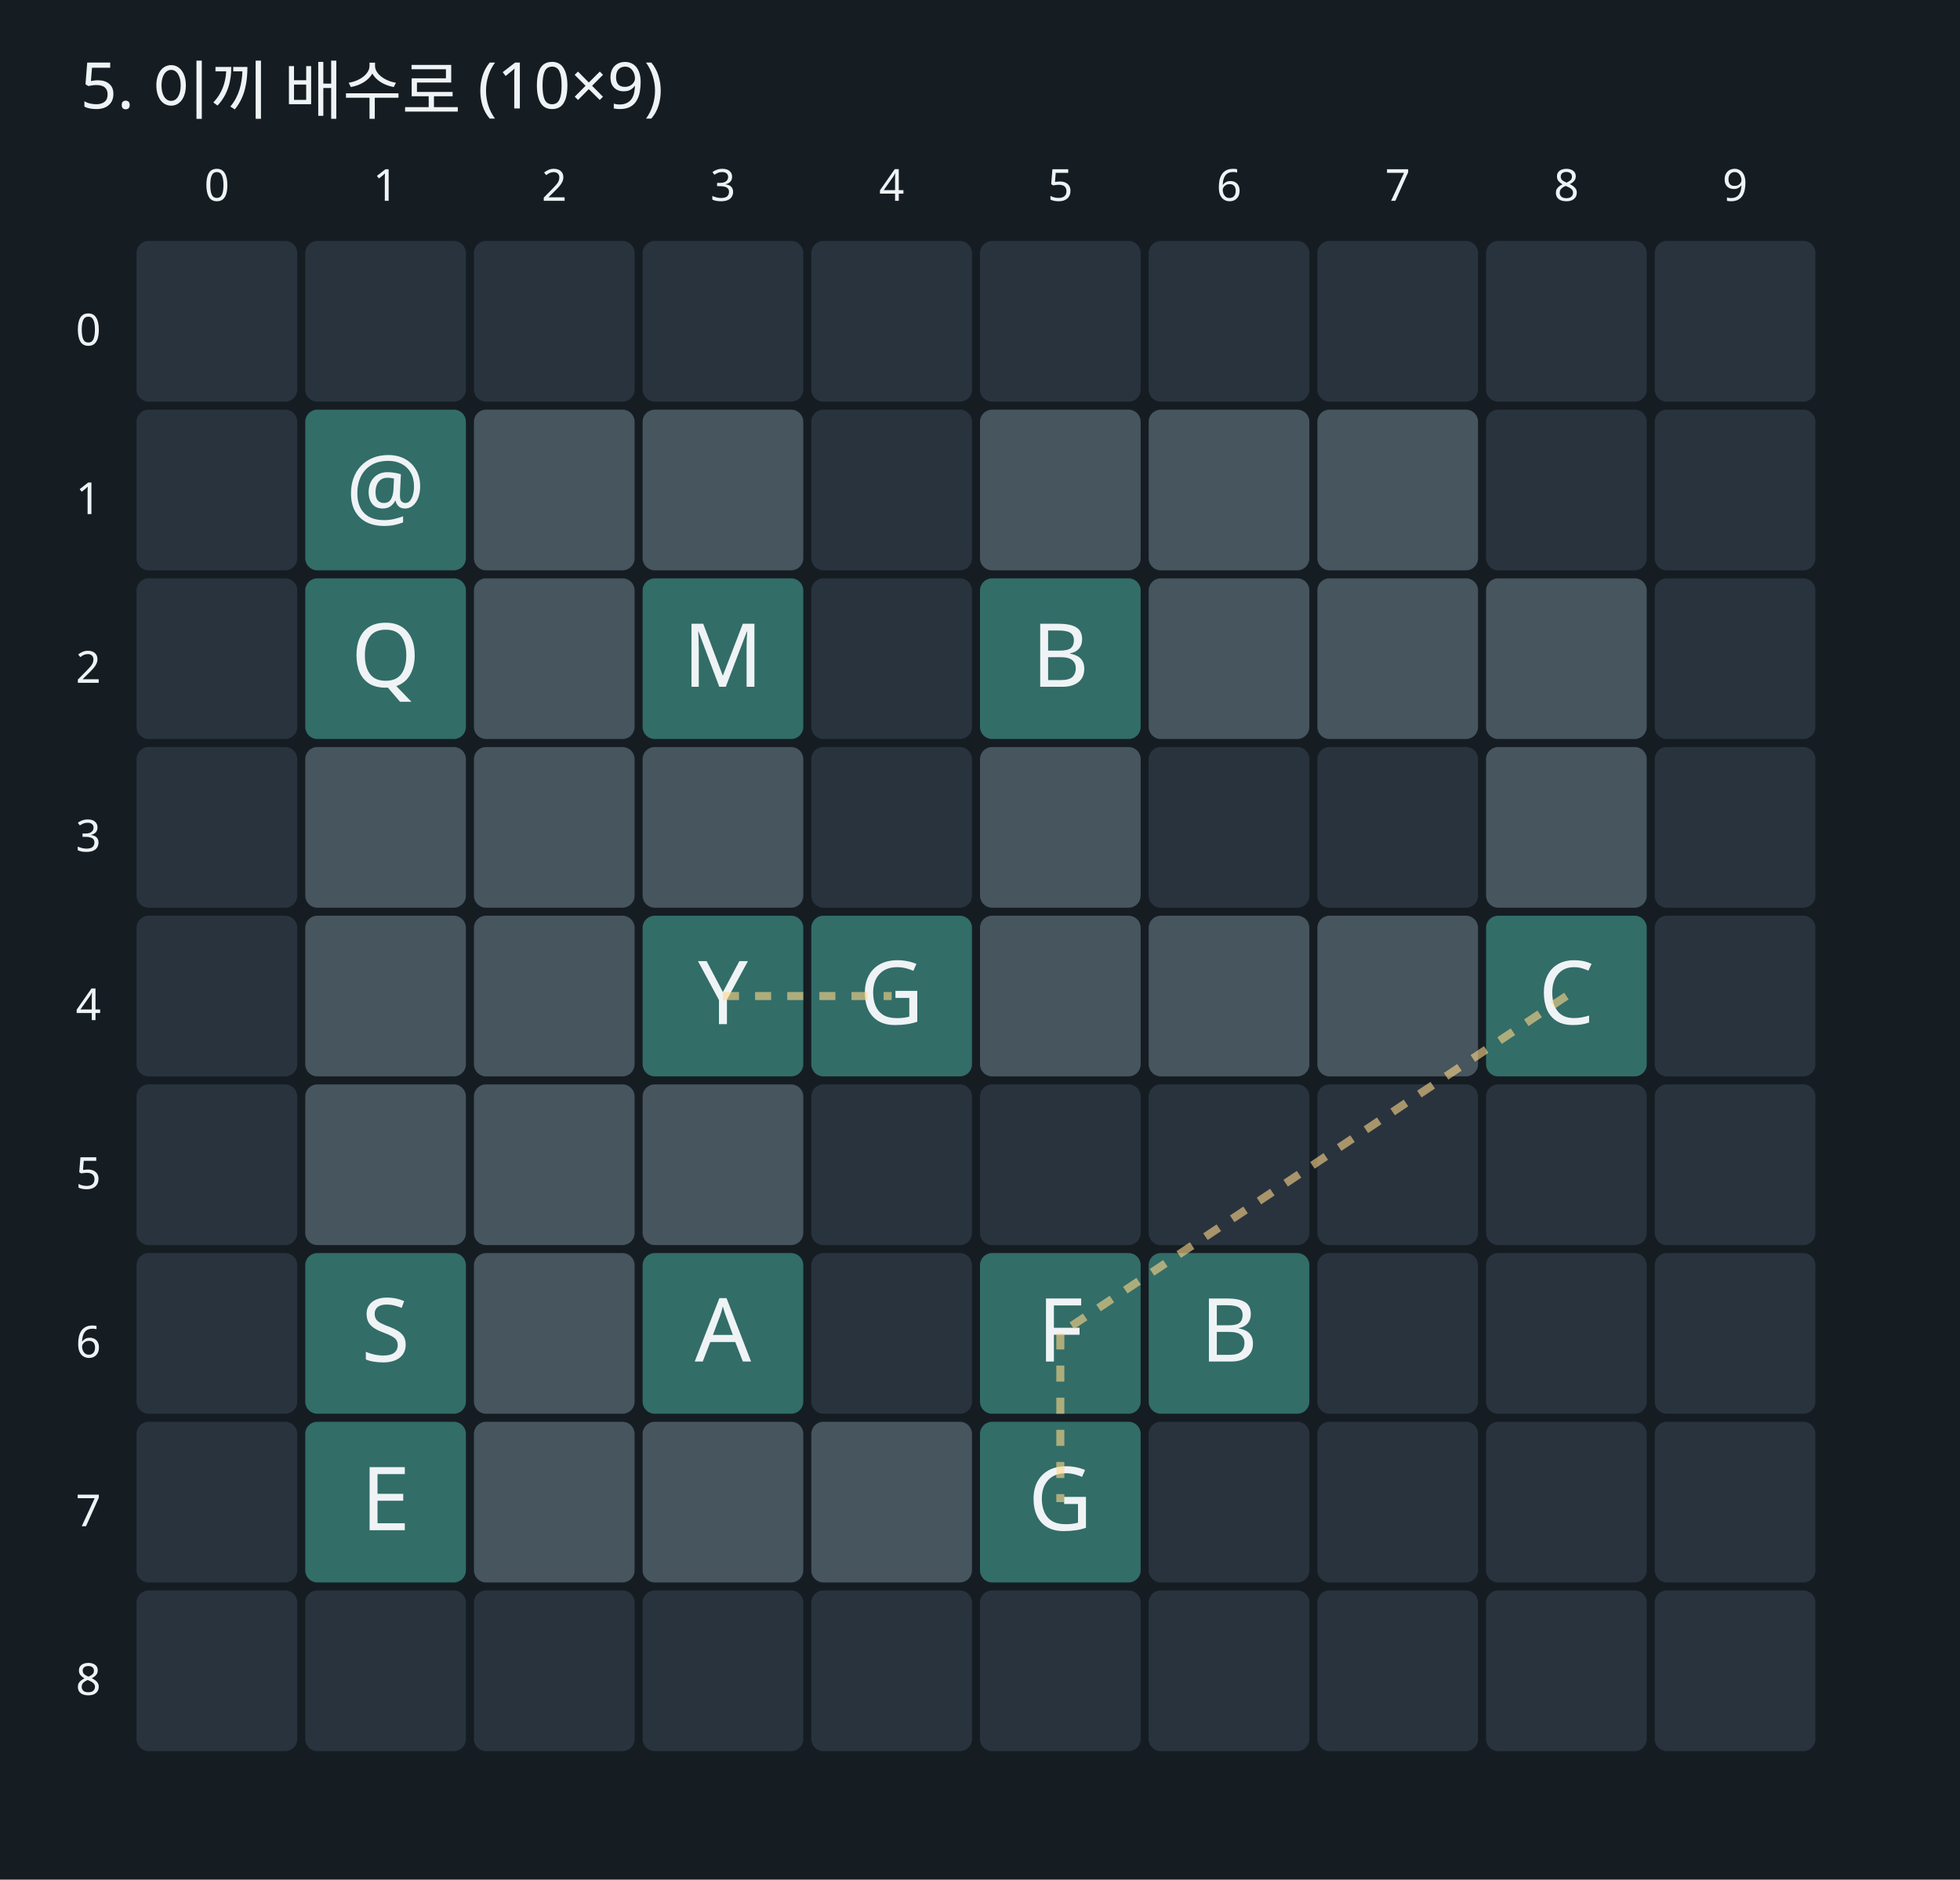
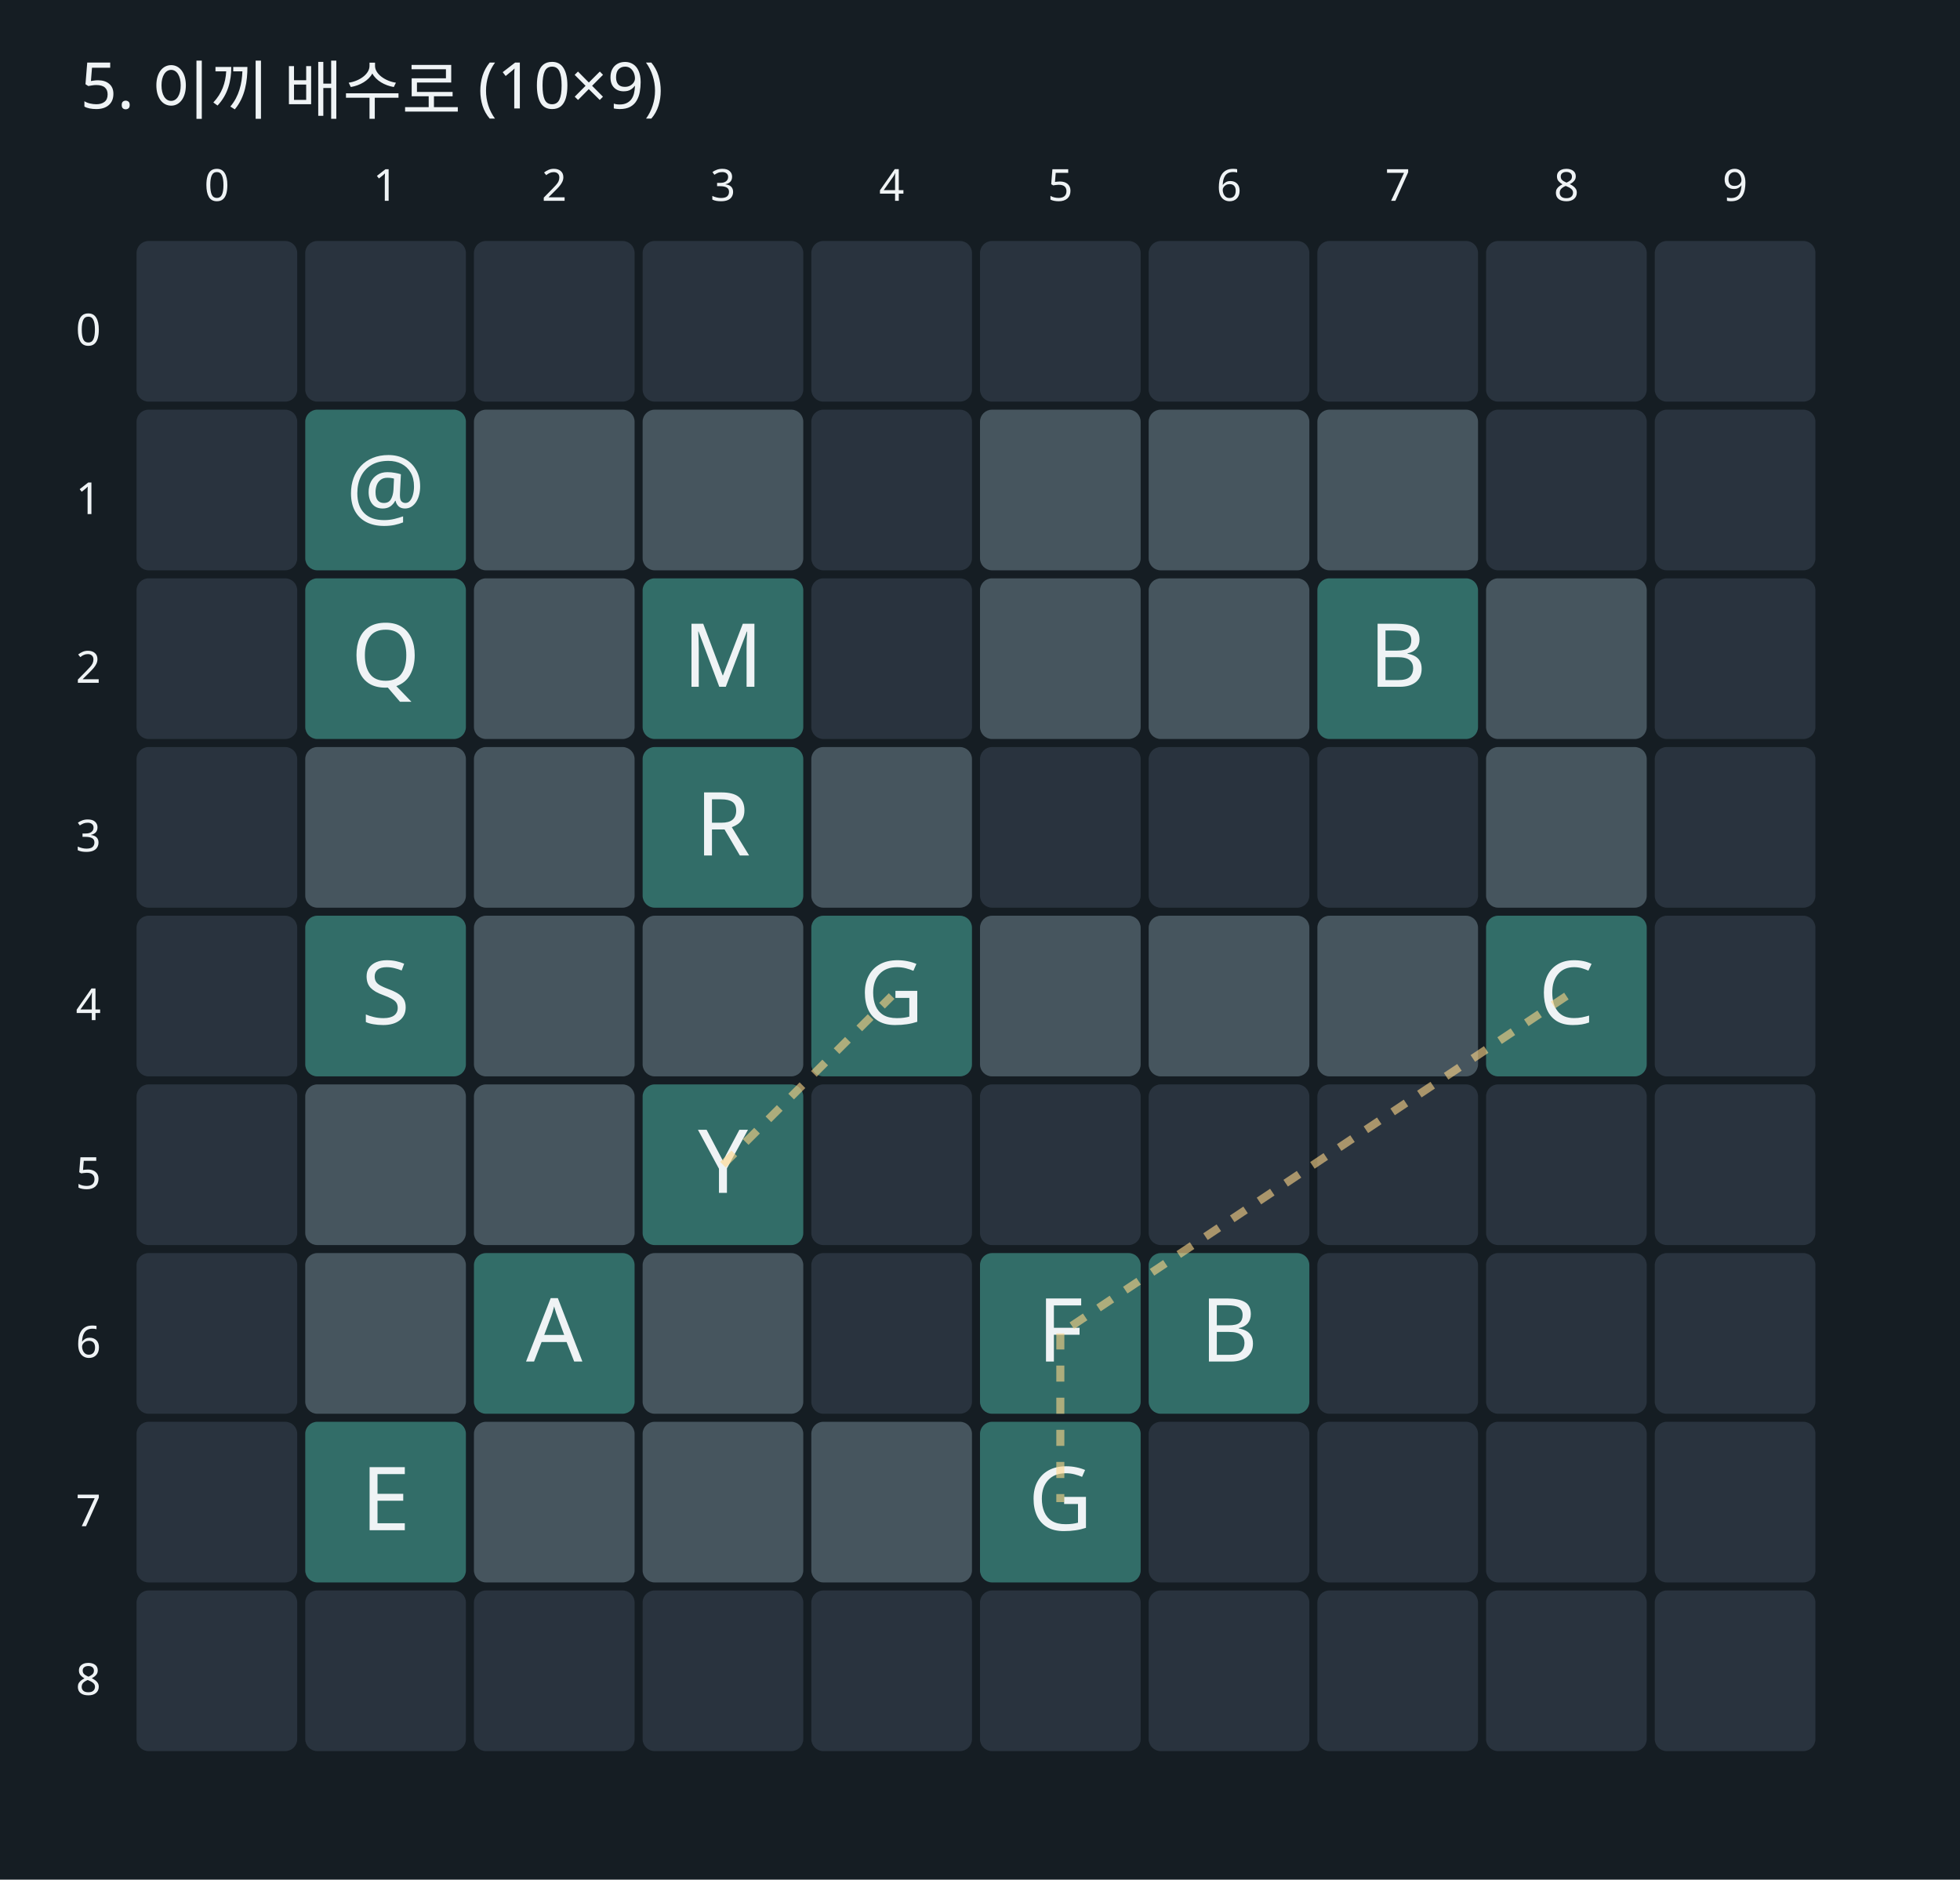
<svg xmlns="http://www.w3.org/2000/svg" width="488" height="468" viewBox="0 0 488 468">
  <rect width="100%" height="100%" fill="#151d23" />
  <g font-family="Malgun Gothic, sans-serif" fill="#eff3f5">
    <text x="20" y="27" font-size="16">5. 이끼 배수로 (10×9)</text>
    <text x="54" y="50" text-anchor="middle" font-size="11">0</text>
    <text x="96" y="50" text-anchor="middle" font-size="11">1</text>
    <text x="138" y="50" text-anchor="middle" font-size="11">2</text>
    <text x="180" y="50" text-anchor="middle" font-size="11">3</text>
    <text x="222" y="50" text-anchor="middle" font-size="11">4</text>
    <text x="264" y="50" text-anchor="middle" font-size="11">5</text>
    <text x="306" y="50" text-anchor="middle" font-size="11">6</text>
    <text x="348" y="50" text-anchor="middle" font-size="11">7</text>
    <text x="390" y="50" text-anchor="middle" font-size="11">8</text>
    <text x="432" y="50" text-anchor="middle" font-size="11">9</text>
    <text x="22" y="86" text-anchor="middle" font-size="11">0</text>
    <rect x="34" y="60" width="40" height="40" rx="3" fill="#29333e" />
    <rect x="76" y="60" width="40" height="40" rx="3" fill="#29333e" />
    <rect x="118" y="60" width="40" height="40" rx="3" fill="#29333e" />
    <rect x="160" y="60" width="40" height="40" rx="3" fill="#29333e" />
    <rect x="202" y="60" width="40" height="40" rx="3" fill="#29333e" />
    <rect x="244" y="60" width="40" height="40" rx="3" fill="#29333e" />
    <rect x="286" y="60" width="40" height="40" rx="3" fill="#29333e" />
    <rect x="328" y="60" width="40" height="40" rx="3" fill="#29333e" />
    <rect x="370" y="60" width="40" height="40" rx="3" fill="#29333e" />
    <rect x="412" y="60" width="40" height="40" rx="3" fill="#29333e" />
    <text x="22" y="128" text-anchor="middle" font-size="11">1</text>
    <rect x="34" y="102" width="40" height="40" rx="3" fill="#29333e" />
    <rect x="76" y="102" width="40" height="40" rx="3" fill="#326d68" />
    <text x="96" y="129" text-anchor="middle" font-size="22">@</text>
    <rect x="118" y="102" width="40" height="40" rx="3" fill="#46555e" />
    <rect x="160" y="102" width="40" height="40" rx="3" fill="#46555e" />
    <rect x="202" y="102" width="40" height="40" rx="3" fill="#29333e" />
    <rect x="244" y="102" width="40" height="40" rx="3" fill="#46555e" />
    <rect x="286" y="102" width="40" height="40" rx="3" fill="#46555e" />
    <rect x="328" y="102" width="40" height="40" rx="3" fill="#46555e" />
    <rect x="370" y="102" width="40" height="40" rx="3" fill="#29333e" />
    <rect x="412" y="102" width="40" height="40" rx="3" fill="#29333e" />
    <text x="22" y="170" text-anchor="middle" font-size="11">2</text>
    <rect x="34" y="144" width="40" height="40" rx="3" fill="#29333e" />
    <rect x="76" y="144" width="40" height="40" rx="3" fill="#326d68" />
    <text x="96" y="171" text-anchor="middle" font-size="22">Q</text>
    <rect x="118" y="144" width="40" height="40" rx="3" fill="#46555e" />
    <rect x="160" y="144" width="40" height="40" rx="3" fill="#326d68" />
    <text x="180" y="171" text-anchor="middle" font-size="22">M</text>
    <rect x="202" y="144" width="40" height="40" rx="3" fill="#29333e" />
-     <rect x="244" y="144" width="40" height="40" rx="3" fill="#326d68" />
-     <text x="264" y="171" text-anchor="middle" font-size="22">B</text>
+     <rect x="244" y="144" width="40" height="40" rx="3" fill="#46555e" />
    <rect x="286" y="144" width="40" height="40" rx="3" fill="#46555e" />
-     <rect x="328" y="144" width="40" height="40" rx="3" fill="#46555e" />
+     <rect x="328" y="144" width="40" height="40" rx="3" fill="#326d68" />
+     <text x="348" y="171" text-anchor="middle" font-size="22">B</text>
    <rect x="370" y="144" width="40" height="40" rx="3" fill="#46555e" />
    <rect x="412" y="144" width="40" height="40" rx="3" fill="#29333e" />
    <text x="22" y="212" text-anchor="middle" font-size="11">3</text>
    <rect x="34" y="186" width="40" height="40" rx="3" fill="#29333e" />
    <rect x="76" y="186" width="40" height="40" rx="3" fill="#46555e" />
    <rect x="118" y="186" width="40" height="40" rx="3" fill="#46555e" />
-     <rect x="160" y="186" width="40" height="40" rx="3" fill="#46555e" />
-     <rect x="202" y="186" width="40" height="40" rx="3" fill="#29333e" />
-     <rect x="244" y="186" width="40" height="40" rx="3" fill="#46555e" />
+     <rect x="160" y="186" width="40" height="40" rx="3" fill="#326d68" />
+     <text x="180" y="213" text-anchor="middle" font-size="22">R</text>
+     <rect x="202" y="186" width="40" height="40" rx="3" fill="#46555e" />
+     <rect x="244" y="186" width="40" height="40" rx="3" fill="#29333e" />
    <rect x="286" y="186" width="40" height="40" rx="3" fill="#29333e" />
    <rect x="328" y="186" width="40" height="40" rx="3" fill="#29333e" />
    <rect x="370" y="186" width="40" height="40" rx="3" fill="#46555e" />
    <rect x="412" y="186" width="40" height="40" rx="3" fill="#29333e" />
    <text x="22" y="254" text-anchor="middle" font-size="11">4</text>
    <rect x="34" y="228" width="40" height="40" rx="3" fill="#29333e" />
-     <rect x="76" y="228" width="40" height="40" rx="3" fill="#46555e" />
+     <rect x="76" y="228" width="40" height="40" rx="3" fill="#326d68" />
+     <text x="96" y="255" text-anchor="middle" font-size="22">S</text>
    <rect x="118" y="228" width="40" height="40" rx="3" fill="#46555e" />
-     <rect x="160" y="228" width="40" height="40" rx="3" fill="#326d68" />
-     <text x="180" y="255" text-anchor="middle" font-size="22">Y</text>
+     <rect x="160" y="228" width="40" height="40" rx="3" fill="#46555e" />
    <rect x="202" y="228" width="40" height="40" rx="3" fill="#326d68" />
    <text x="222" y="255" text-anchor="middle" font-size="22">G</text>
    <rect x="244" y="228" width="40" height="40" rx="3" fill="#46555e" />
    <rect x="286" y="228" width="40" height="40" rx="3" fill="#46555e" />
    <rect x="328" y="228" width="40" height="40" rx="3" fill="#46555e" />
    <rect x="370" y="228" width="40" height="40" rx="3" fill="#326d68" />
    <text x="390" y="255" text-anchor="middle" font-size="22">C</text>
    <rect x="412" y="228" width="40" height="40" rx="3" fill="#29333e" />
    <text x="22" y="296" text-anchor="middle" font-size="11">5</text>
    <rect x="34" y="270" width="40" height="40" rx="3" fill="#29333e" />
    <rect x="76" y="270" width="40" height="40" rx="3" fill="#46555e" />
    <rect x="118" y="270" width="40" height="40" rx="3" fill="#46555e" />
-     <rect x="160" y="270" width="40" height="40" rx="3" fill="#46555e" />
+     <rect x="160" y="270" width="40" height="40" rx="3" fill="#326d68" />
+     <text x="180" y="297" text-anchor="middle" font-size="22">Y</text>
    <rect x="202" y="270" width="40" height="40" rx="3" fill="#29333e" />
    <rect x="244" y="270" width="40" height="40" rx="3" fill="#29333e" />
    <rect x="286" y="270" width="40" height="40" rx="3" fill="#29333e" />
    <rect x="328" y="270" width="40" height="40" rx="3" fill="#29333e" />
    <rect x="370" y="270" width="40" height="40" rx="3" fill="#29333e" />
    <rect x="412" y="270" width="40" height="40" rx="3" fill="#29333e" />
    <text x="22" y="338" text-anchor="middle" font-size="11">6</text>
    <rect x="34" y="312" width="40" height="40" rx="3" fill="#29333e" />
-     <rect x="76" y="312" width="40" height="40" rx="3" fill="#326d68" />
-     <text x="96" y="339" text-anchor="middle" font-size="22">S</text>
-     <rect x="118" y="312" width="40" height="40" rx="3" fill="#46555e" />
-     <rect x="160" y="312" width="40" height="40" rx="3" fill="#326d68" />
-     <text x="180" y="339" text-anchor="middle" font-size="22">A</text>
+     <rect x="76" y="312" width="40" height="40" rx="3" fill="#46555e" />
+     <rect x="118" y="312" width="40" height="40" rx="3" fill="#326d68" />
+     <text x="138" y="339" text-anchor="middle" font-size="22">A</text>
+     <rect x="160" y="312" width="40" height="40" rx="3" fill="#46555e" />
    <rect x="202" y="312" width="40" height="40" rx="3" fill="#29333e" />
    <rect x="244" y="312" width="40" height="40" rx="3" fill="#326d68" />
    <text x="264" y="339" text-anchor="middle" font-size="22">F</text>
    <rect x="286" y="312" width="40" height="40" rx="3" fill="#326d68" />
    <text x="306" y="339" text-anchor="middle" font-size="22">B</text>
    <rect x="328" y="312" width="40" height="40" rx="3" fill="#29333e" />
    <rect x="370" y="312" width="40" height="40" rx="3" fill="#29333e" />
    <rect x="412" y="312" width="40" height="40" rx="3" fill="#29333e" />
    <text x="22" y="380" text-anchor="middle" font-size="11">7</text>
    <rect x="34" y="354" width="40" height="40" rx="3" fill="#29333e" />
    <rect x="76" y="354" width="40" height="40" rx="3" fill="#326d68" />
    <text x="96" y="381" text-anchor="middle" font-size="22">E</text>
    <rect x="118" y="354" width="40" height="40" rx="3" fill="#46555e" />
    <rect x="160" y="354" width="40" height="40" rx="3" fill="#46555e" />
    <rect x="202" y="354" width="40" height="40" rx="3" fill="#46555e" />
    <rect x="244" y="354" width="40" height="40" rx="3" fill="#326d68" />
    <text x="264" y="381" text-anchor="middle" font-size="22">G</text>
    <rect x="286" y="354" width="40" height="40" rx="3" fill="#29333e" />
    <rect x="328" y="354" width="40" height="40" rx="3" fill="#29333e" />
    <rect x="370" y="354" width="40" height="40" rx="3" fill="#29333e" />
    <rect x="412" y="354" width="40" height="40" rx="3" fill="#29333e" />
    <text x="22" y="422" text-anchor="middle" font-size="11">8</text>
    <rect x="34" y="396" width="40" height="40" rx="3" fill="#29333e" />
    <rect x="76" y="396" width="40" height="40" rx="3" fill="#29333e" />
    <rect x="118" y="396" width="40" height="40" rx="3" fill="#29333e" />
    <rect x="160" y="396" width="40" height="40" rx="3" fill="#29333e" />
    <rect x="202" y="396" width="40" height="40" rx="3" fill="#29333e" />
    <rect x="244" y="396" width="40" height="40" rx="3" fill="#29333e" />
    <rect x="286" y="396" width="40" height="40" rx="3" fill="#29333e" />
    <rect x="328" y="396" width="40" height="40" rx="3" fill="#29333e" />
    <rect x="370" y="396" width="40" height="40" rx="3" fill="#29333e" />
    <rect x="412" y="396" width="40" height="40" rx="3" fill="#29333e" />
    <path d="M264,332 L264,374" stroke="#ffd789" stroke-width="2" stroke-dasharray="4 4" opacity=".6" />
-     <path d="M180,248 L222,248" stroke="#ffd789" stroke-width="2" stroke-dasharray="4 4" opacity=".6" />
+     <path d="M180,290 L222,248" stroke="#ffd789" stroke-width="2" stroke-dasharray="4 4" opacity=".6" />
    <path d="M390,248 L264,332" stroke="#ffd789" stroke-width="2" stroke-dasharray="4 4" opacity=".6" />
  </g>
</svg>
